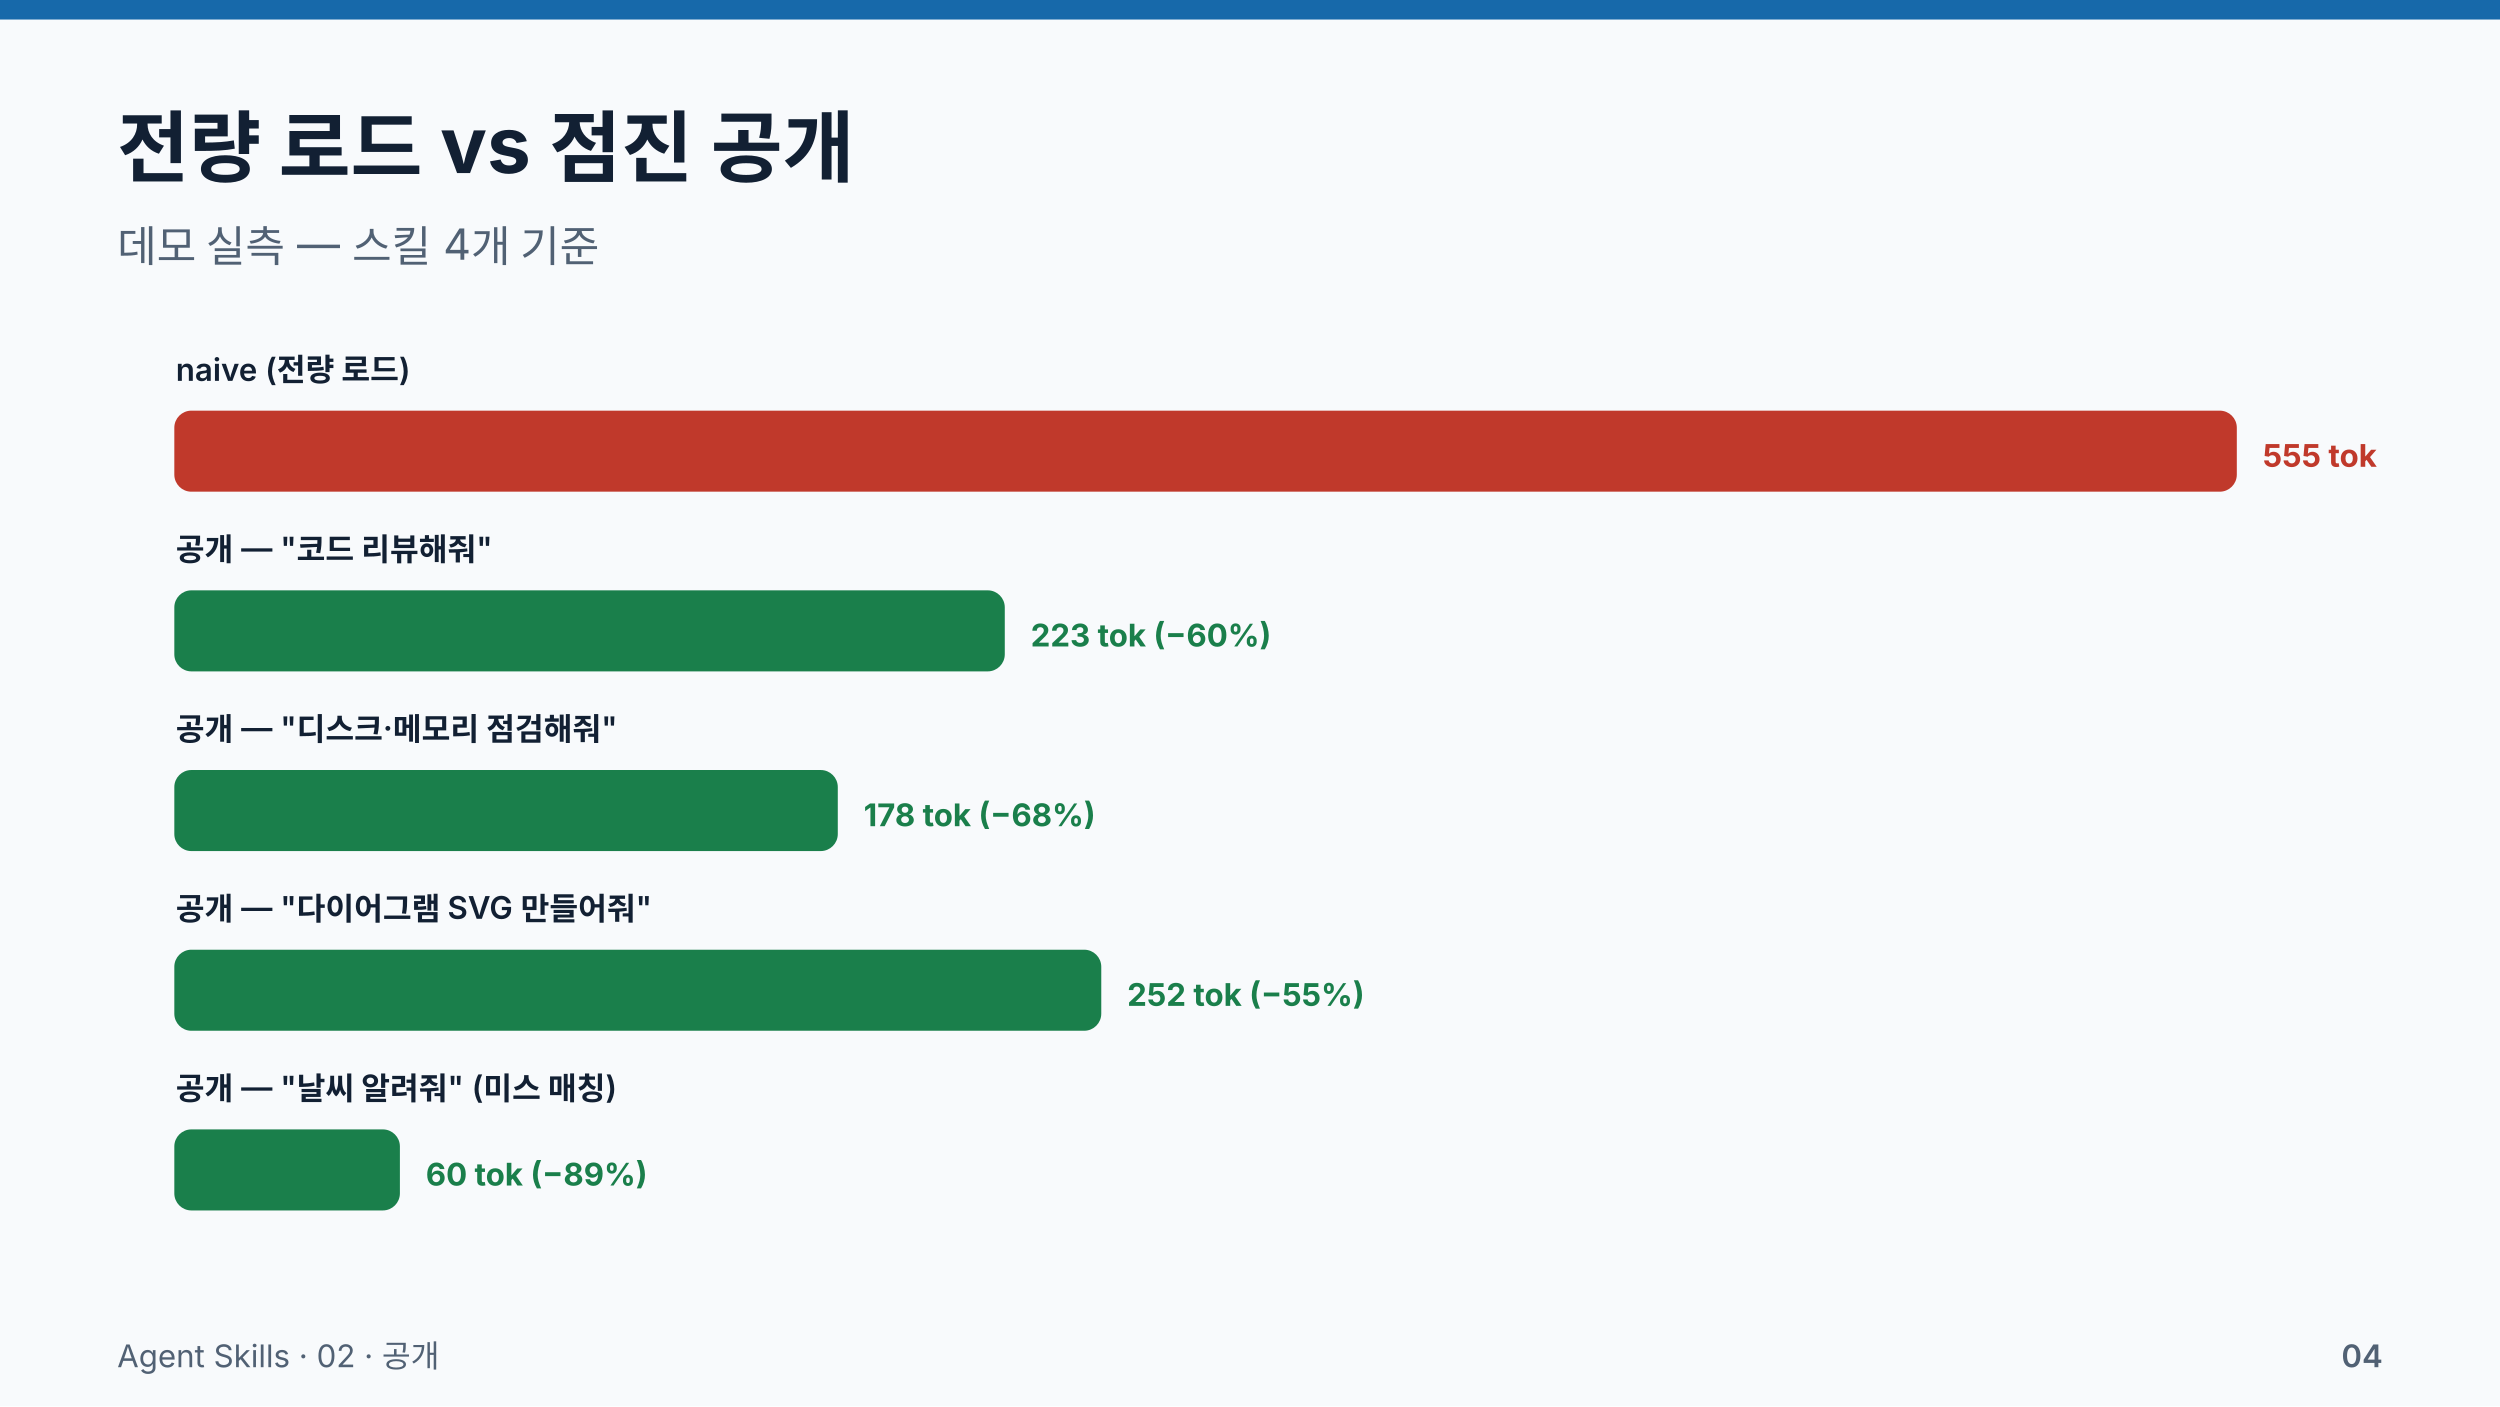
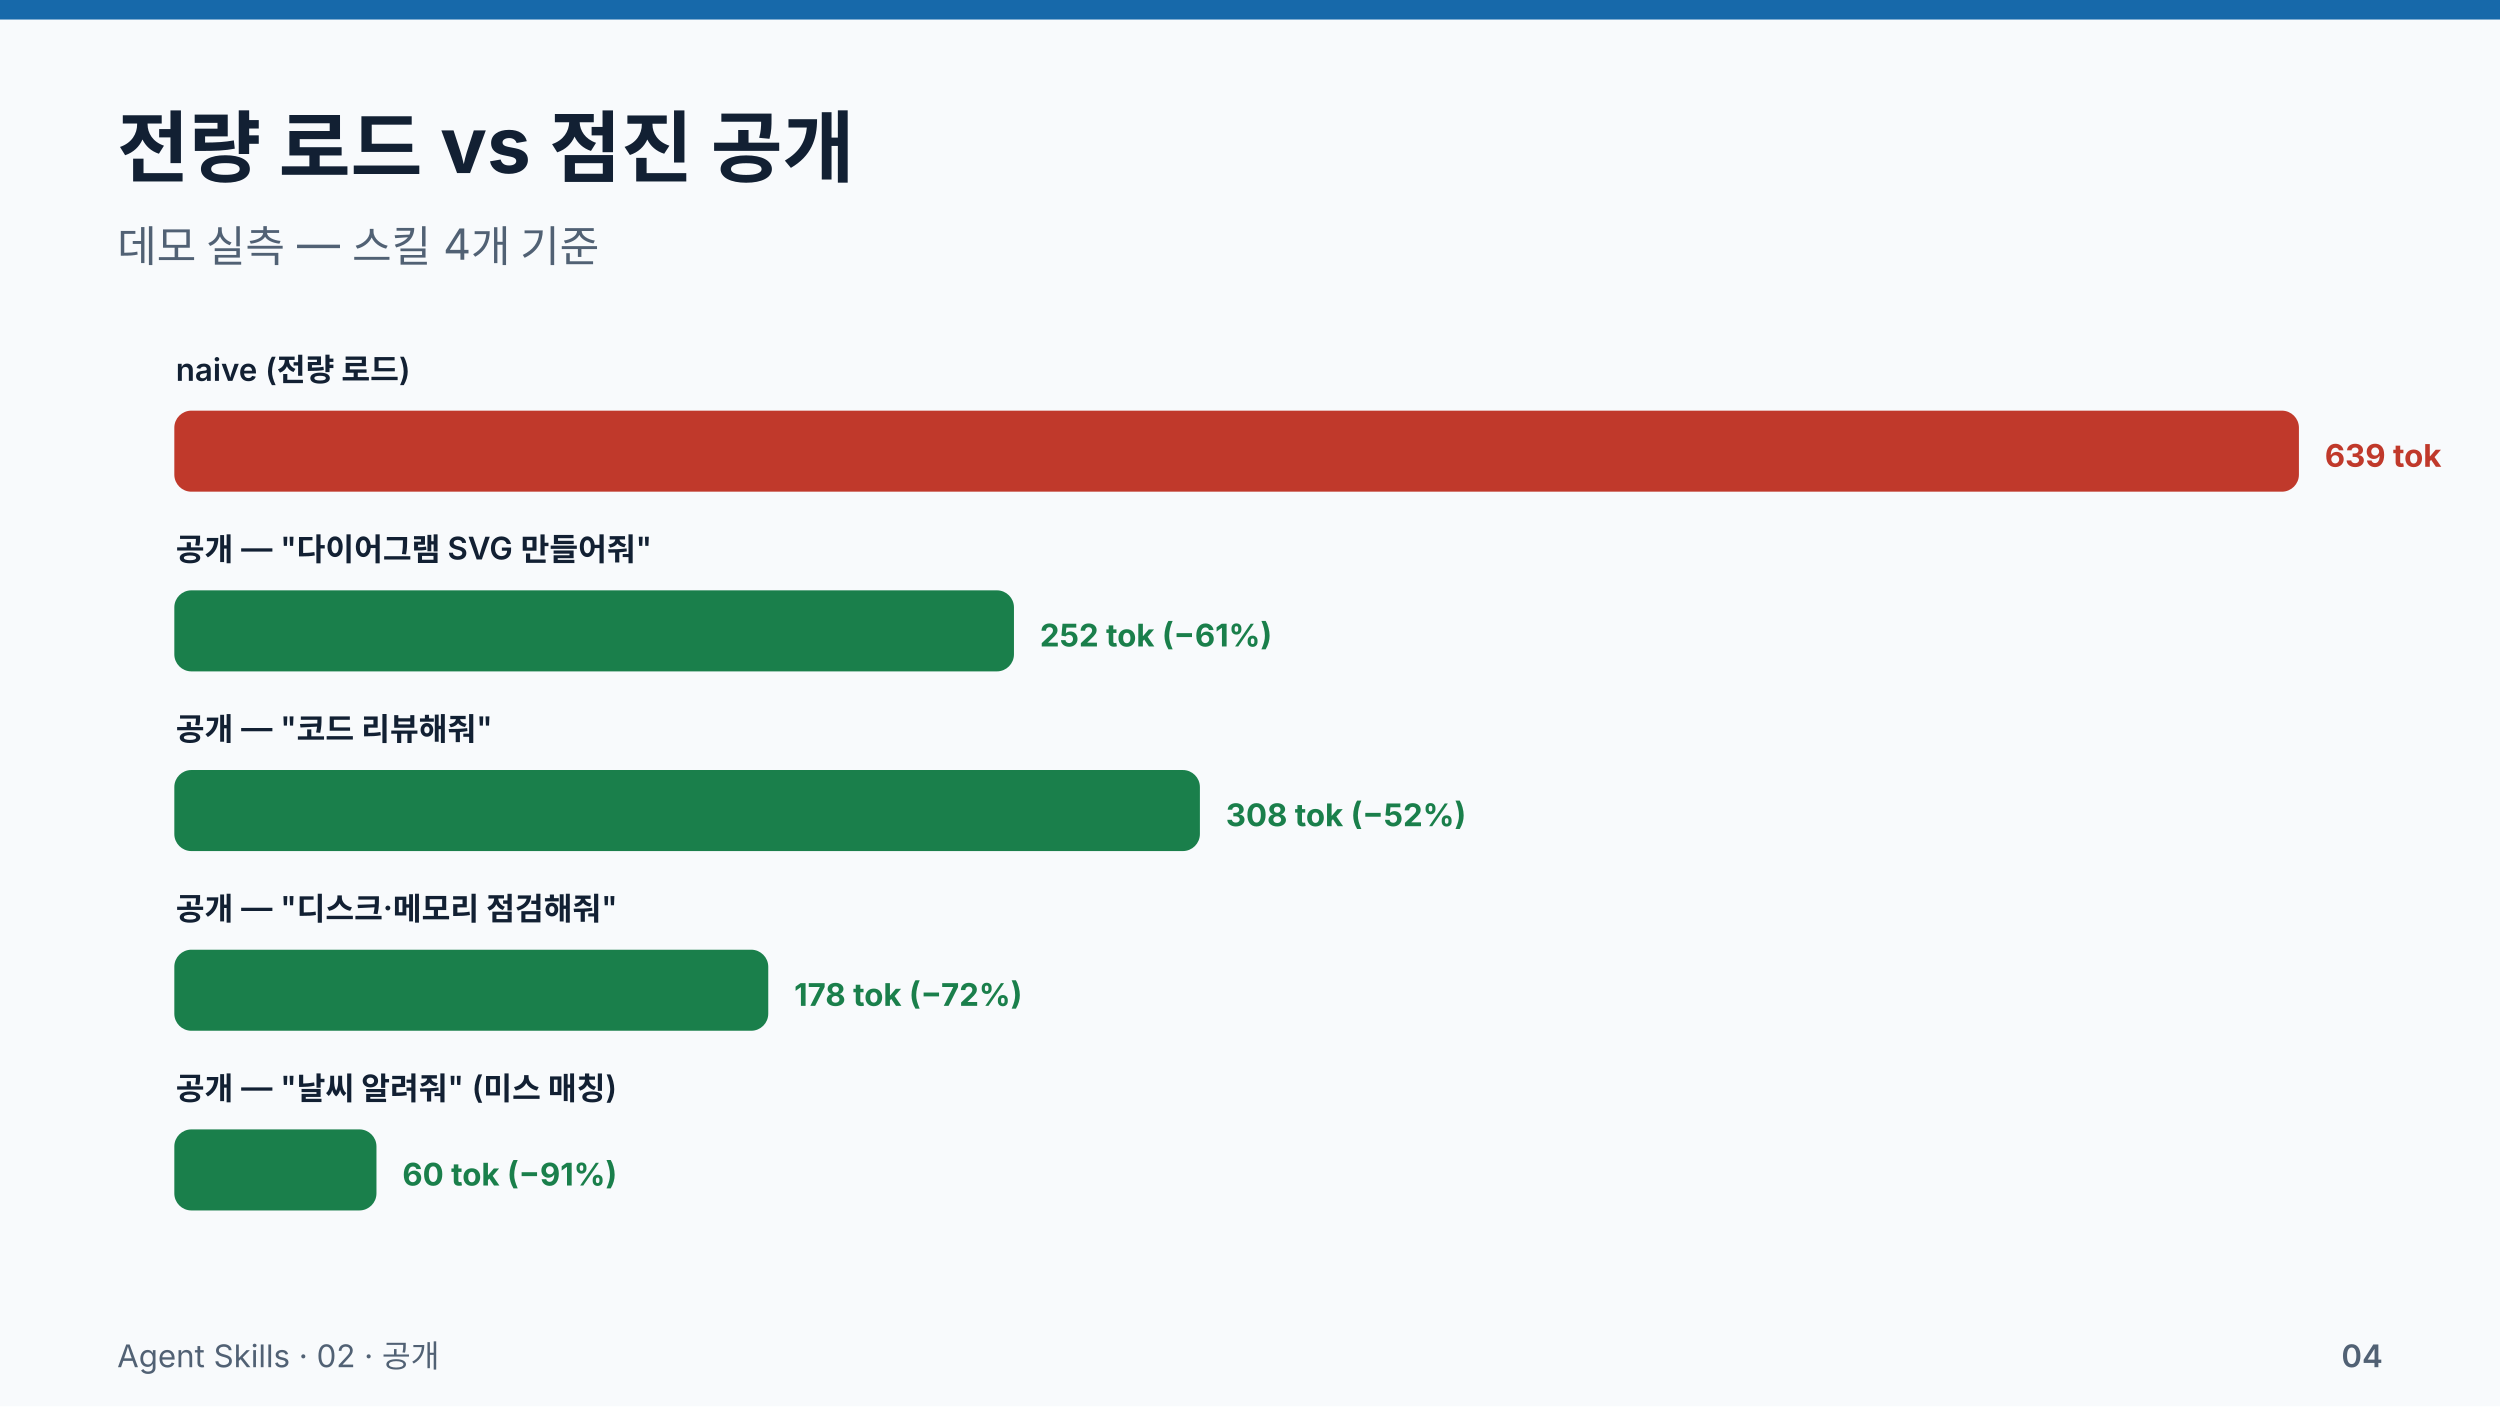
<svg xmlns="http://www.w3.org/2000/svg" viewBox="0 0 1280 720" width="1280" height="720" role="img">
  <defs>
    <marker id="ah516174" viewBox="0 0 10 10" refX="9" refY="5" markerWidth="7" markerHeight="7" orient="auto-start-reverse">
      <path d="M0,0 L10,5 L0,10 z" fill="#516174" />
    </marker>
    <marker id="ah1769aa" viewBox="0 0 10 10" refX="9" refY="5" markerWidth="7" markerHeight="7" orient="auto-start-reverse">
      <path d="M0,0 L10,5 L0,10 z" fill="#1769aa" />
    </marker>
    <marker id="ah1a7f4b" viewBox="0 0 10 10" refX="9" refY="5" markerWidth="7" markerHeight="7" orient="auto-start-reverse">
      <path d="M0,0 L10,5 L0,10 z" fill="#1a7f4b" />
    </marker>
    <marker id="ahc0392b" viewBox="0 0 10 10" refX="9" refY="5" markerWidth="7" markerHeight="7" orient="auto-start-reverse">
      <path d="M0,0 L10,5 L0,10 z" fill="#c0392b" />
    </marker>
    <marker id="ahb86e00" viewBox="0 0 10 10" refX="9" refY="5" markerWidth="7" markerHeight="7" orient="auto-start-reverse">
      <path d="M0,0 L10,5 L0,10 z" fill="#b86e00" />
    </marker>
    <marker id="ah8a96a3" viewBox="0 0 10 10" refX="9" refY="5" markerWidth="7" markerHeight="7" orient="auto-start-reverse">
      <path d="M0,0 L10,5 L0,10 z" fill="#8a96a3" />
    </marker>
  </defs>
  <rect width="1280" height="720" fill="#f8fafc" />
  <rect width="1280" height="10" fill="#1769aa" />
  <text x="60" y="90" font-family="-apple-system, 'Apple SD Gothic Neo', 'Noto Sans KR', sans-serif" font-size="40" font-weight="700" fill="#122033" xml:space="preserve" style="white-space:pre">전량 로드 vs 점진 공개</text>
  <text x="60" y="134" font-family="-apple-system, 'Apple SD Gothic Neo', 'Noto Sans KR', sans-serif" font-size="22" fill="#516174" xml:space="preserve" style="white-space:pre">데모 실측 — 스킬 4개 기준</text>
  <text x="90" y="195" font-family="-apple-system, 'Apple SD Gothic Neo', 'Noto Sans KR', sans-serif" font-size="16" font-weight="600" fill="#122033" xml:space="preserve" style="white-space:pre">naive (전량 로드)</text>
-   <rect x="90" y="211" width="1054.5" height="40" rx="8" fill="#c0392b" stroke="#c0392b" stroke-width="1.5" />
-   <text x="1158.5" y="239" font-family="-apple-system, 'Apple SD Gothic Neo', 'Noto Sans KR', sans-serif" font-size="16" font-weight="700" fill="#c0392b" xml:space="preserve" style="white-space:pre">555 tok</text>
-   <text x="90" y="287" font-family="-apple-system, 'Apple SD Gothic Neo', 'Noto Sans KR', sans-serif" font-size="16" font-weight="600" fill="#122033" xml:space="preserve" style="white-space:pre">공개 — "코드 리뷰해줘"</text>
-   <rect x="90" y="303" width="423.7" height="40" rx="8" fill="#1a7f4b" stroke="#1a7f4b" stroke-width="1.5" />
-   <text x="527.7" y="331" font-family="-apple-system, 'Apple SD Gothic Neo', 'Noto Sans KR', sans-serif" font-size="16" font-weight="700" fill="#1a7f4b" xml:space="preserve" style="white-space:pre">223 tok (−60%)</text>
-   <text x="90" y="379" font-family="-apple-system, 'Apple SD Gothic Neo', 'Noto Sans KR', sans-serif" font-size="16" font-weight="600" fill="#122033" xml:space="preserve" style="white-space:pre">공개 — "디스크·메모리 점검해줘"</text>
-   <rect x="90" y="395" width="338.2" height="40" rx="8" fill="#1a7f4b" stroke="#1a7f4b" stroke-width="1.5" />
-   <text x="442.2" y="423" font-family="-apple-system, 'Apple SD Gothic Neo', 'Noto Sans KR', sans-serif" font-size="16" font-weight="700" fill="#1a7f4b" xml:space="preserve" style="white-space:pre">178 tok (−68%)</text>
-   <text x="90" y="471" font-family="-apple-system, 'Apple SD Gothic Neo', 'Noto Sans KR', sans-serif" font-size="16" font-weight="600" fill="#122033" xml:space="preserve" style="white-space:pre">공개 — "다이어그램 SVG 만들어줘"</text>
-   <rect x="90" y="487" width="473.1" height="40" rx="8" fill="#1a7f4b" stroke="#1a7f4b" stroke-width="1.5" />
-   <text x="577.1" y="515" font-family="-apple-system, 'Apple SD Gothic Neo', 'Noto Sans KR', sans-serif" font-size="16" font-weight="700" fill="#1a7f4b" xml:space="preserve" style="white-space:pre">252 tok (−55%)</text>
+   <rect x="90" y="211" width="1086.3" height="40" rx="8" fill="#c0392b" stroke="#c0392b" stroke-width="1.5" />
+   <text x="1190.3" y="239" font-family="-apple-system, 'Apple SD Gothic Neo', 'Noto Sans KR', sans-serif" font-size="16" font-weight="700" fill="#c0392b" xml:space="preserve" style="white-space:pre">639 tok</text>
+   <text x="90" y="287" font-family="-apple-system, 'Apple SD Gothic Neo', 'Noto Sans KR', sans-serif" font-size="16" font-weight="600" fill="#122033" xml:space="preserve" style="white-space:pre">공개 — "다이어그램 SVG 만들어줘"</text>
+   <rect x="90" y="303" width="428.4" height="40" rx="8" fill="#1a7f4b" stroke="#1a7f4b" stroke-width="1.5" />
+   <text x="532.4" y="331" font-family="-apple-system, 'Apple SD Gothic Neo', 'Noto Sans KR', sans-serif" font-size="16" font-weight="700" fill="#1a7f4b" xml:space="preserve" style="white-space:pre">252 tok (−61%)</text>
+   <text x="90" y="379" font-family="-apple-system, 'Apple SD Gothic Neo', 'Noto Sans KR', sans-serif" font-size="16" font-weight="600" fill="#122033" xml:space="preserve" style="white-space:pre">공개 — "코드 리뷰해줘"</text>
+   <rect x="90" y="395" width="523.6" height="40" rx="8" fill="#1a7f4b" stroke="#1a7f4b" stroke-width="1.5" />
+   <text x="627.6" y="423" font-family="-apple-system, 'Apple SD Gothic Neo', 'Noto Sans KR', sans-serif" font-size="16" font-weight="700" fill="#1a7f4b" xml:space="preserve" style="white-space:pre">308 tok (−52%)</text>
+   <text x="90" y="471" font-family="-apple-system, 'Apple SD Gothic Neo', 'Noto Sans KR', sans-serif" font-size="16" font-weight="600" fill="#122033" xml:space="preserve" style="white-space:pre">공개 — "디스크·메모리 점검해줘"</text>
+   <rect x="90" y="487" width="302.6" height="40" rx="8" fill="#1a7f4b" stroke="#1a7f4b" stroke-width="1.5" />
+   <text x="406.6" y="515" font-family="-apple-system, 'Apple SD Gothic Neo', 'Noto Sans KR', sans-serif" font-size="16" font-weight="700" fill="#1a7f4b" xml:space="preserve" style="white-space:pre">178 tok (−72%)</text>
  <text x="90" y="563" font-family="-apple-system, 'Apple SD Gothic Neo', 'Noto Sans KR', sans-serif" font-size="16" font-weight="600" fill="#122033" xml:space="preserve" style="white-space:pre">공개 — "날씨 알려줘" (미스 매칭)</text>
-   <rect x="90" y="579" width="114.0" height="40" rx="8" fill="#1a7f4b" stroke="#1a7f4b" stroke-width="1.5" />
-   <text x="218.0" y="607" font-family="-apple-system, 'Apple SD Gothic Neo', 'Noto Sans KR', sans-serif" font-size="16" font-weight="700" fill="#1a7f4b" xml:space="preserve" style="white-space:pre">60 tok (−89%)</text>
+   <rect x="90" y="579" width="102.0" height="40" rx="8" fill="#1a7f4b" stroke="#1a7f4b" stroke-width="1.5" />
+   <text x="206.0" y="607" font-family="-apple-system, 'Apple SD Gothic Neo', 'Noto Sans KR', sans-serif" font-size="16" font-weight="700" fill="#1a7f4b" xml:space="preserve" style="white-space:pre">60 tok (−91%)</text>
  <text x="60" y="700" font-family="-apple-system, 'Apple SD Gothic Neo', 'Noto Sans KR', sans-serif" font-size="16" fill="#516174" xml:space="preserve" style="white-space:pre">Agent Skills · 02 · 공개</text>
  <text x="1220" y="700" font-family="-apple-system, 'Apple SD Gothic Neo', 'Noto Sans KR', sans-serif" font-size="16" font-weight="600" fill="#516174" text-anchor="end" xml:space="preserve" style="white-space:pre">04</text>
</svg>
